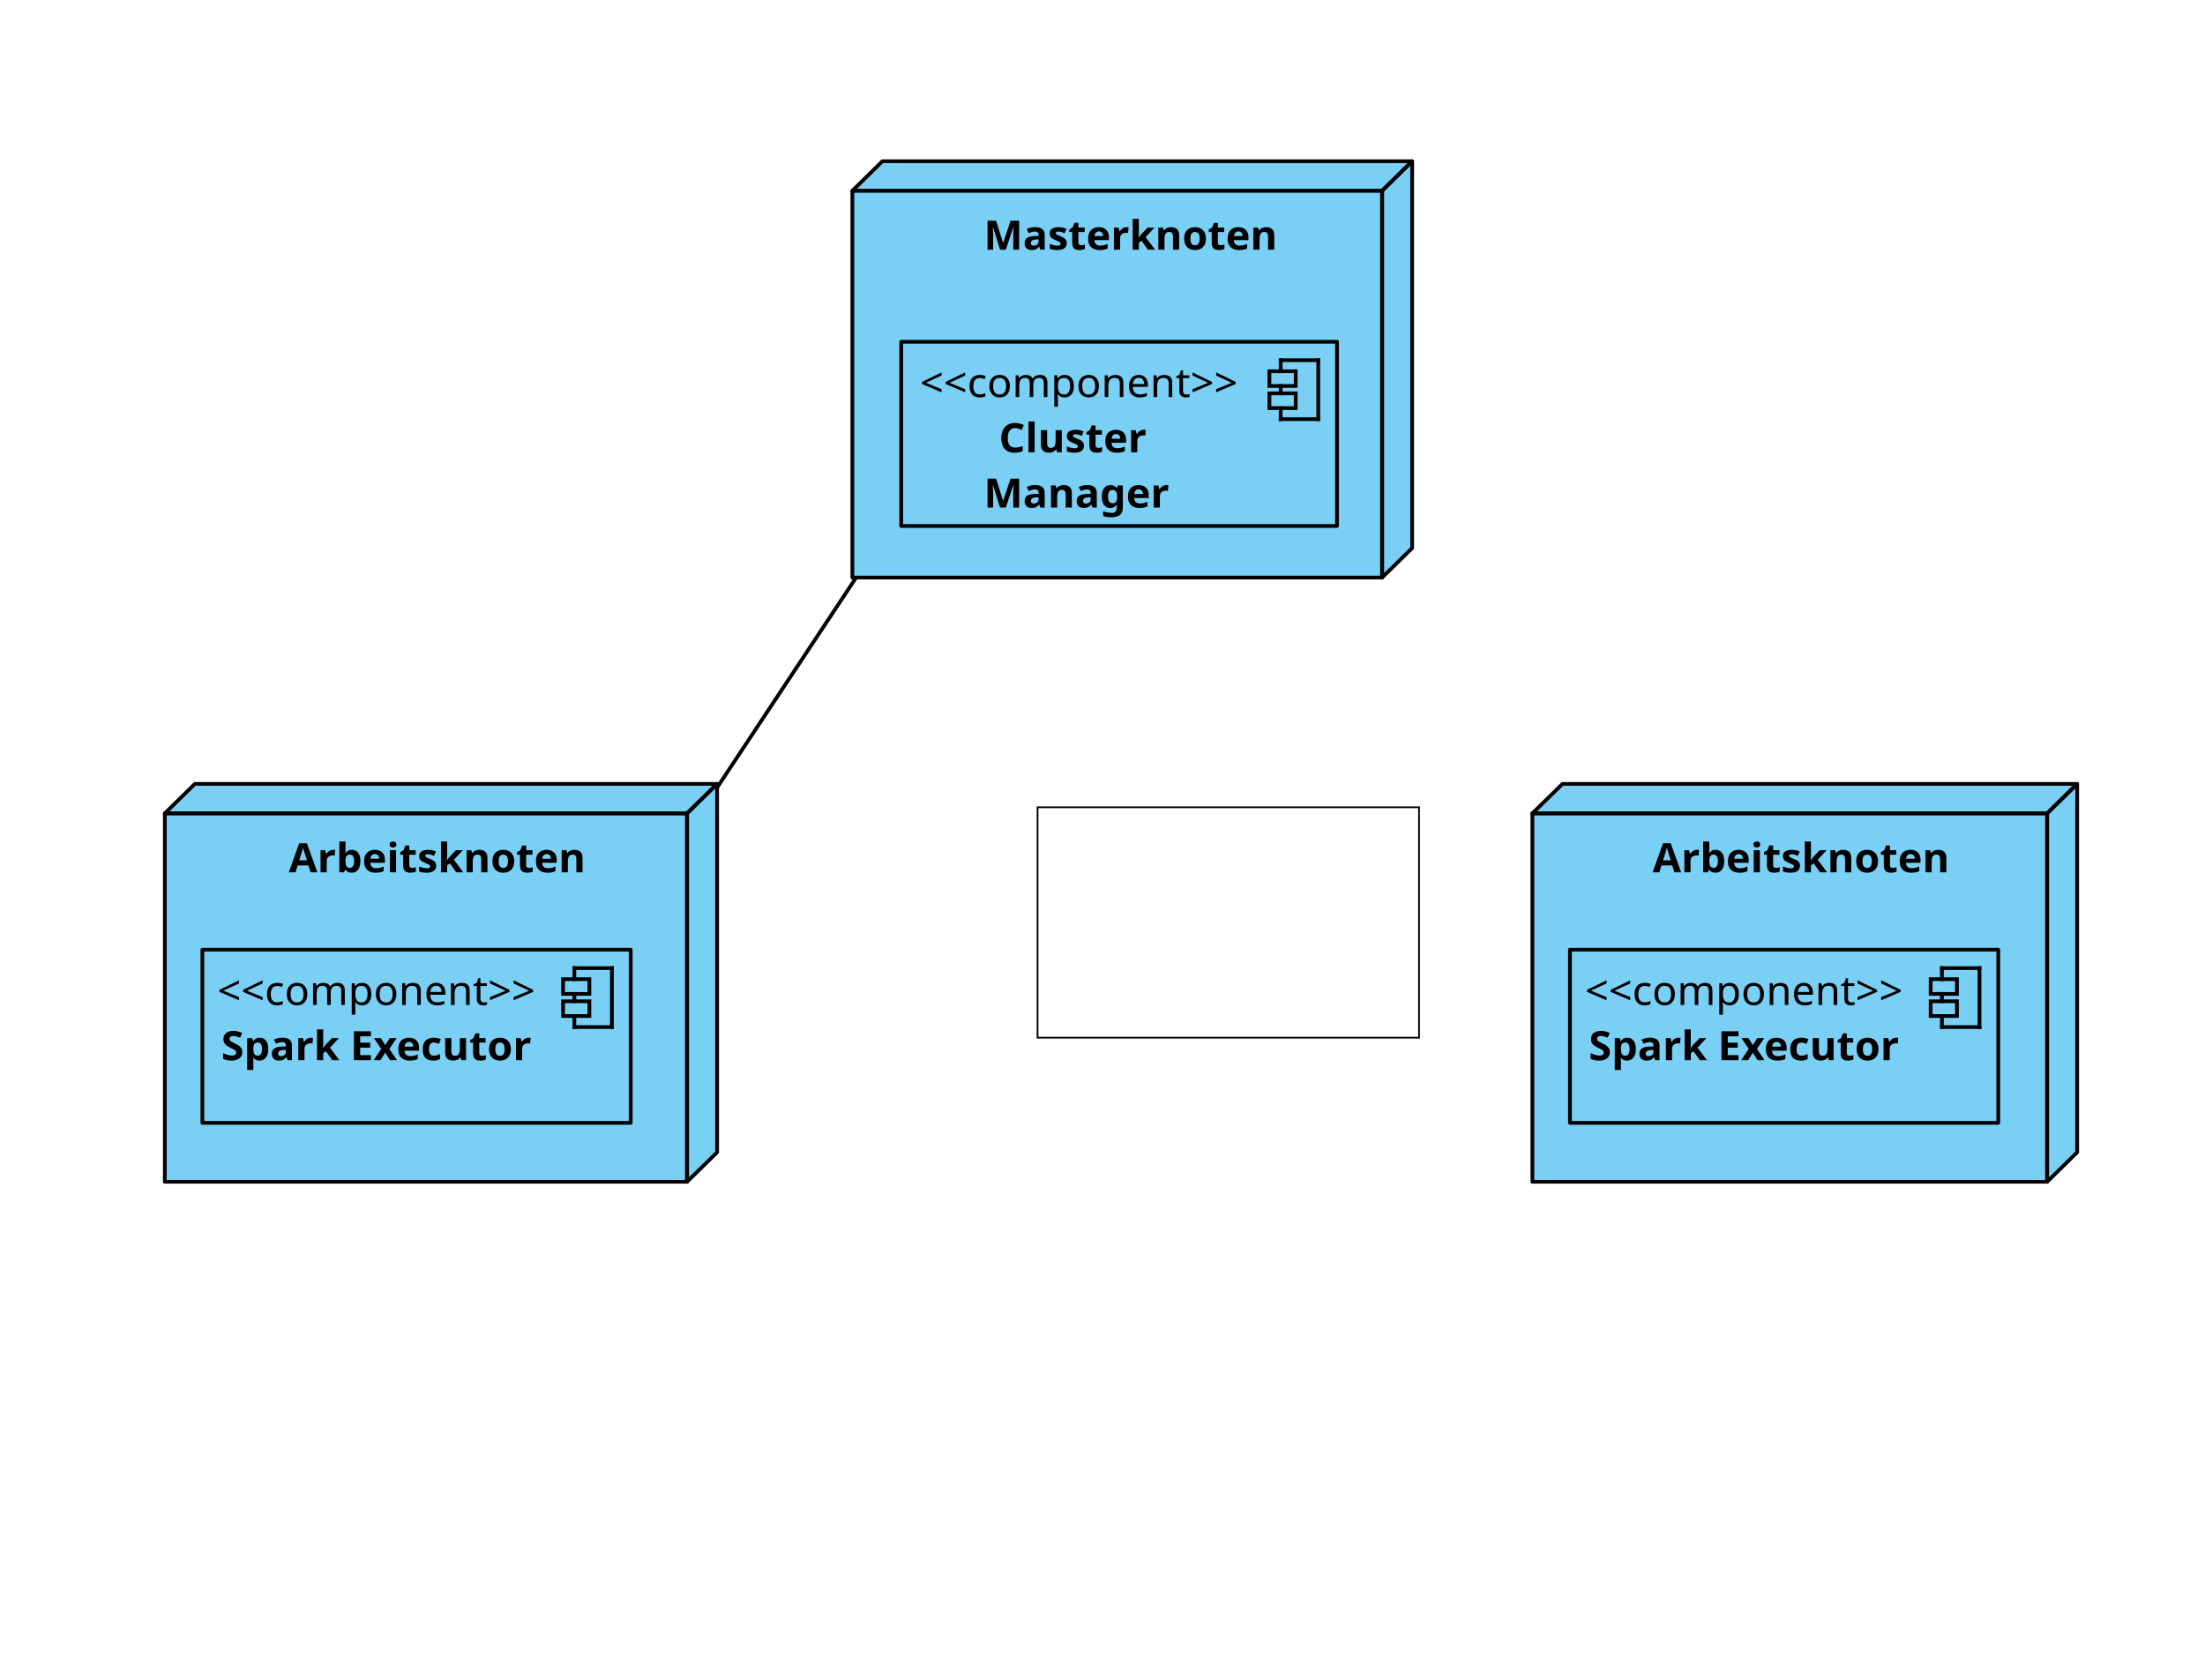
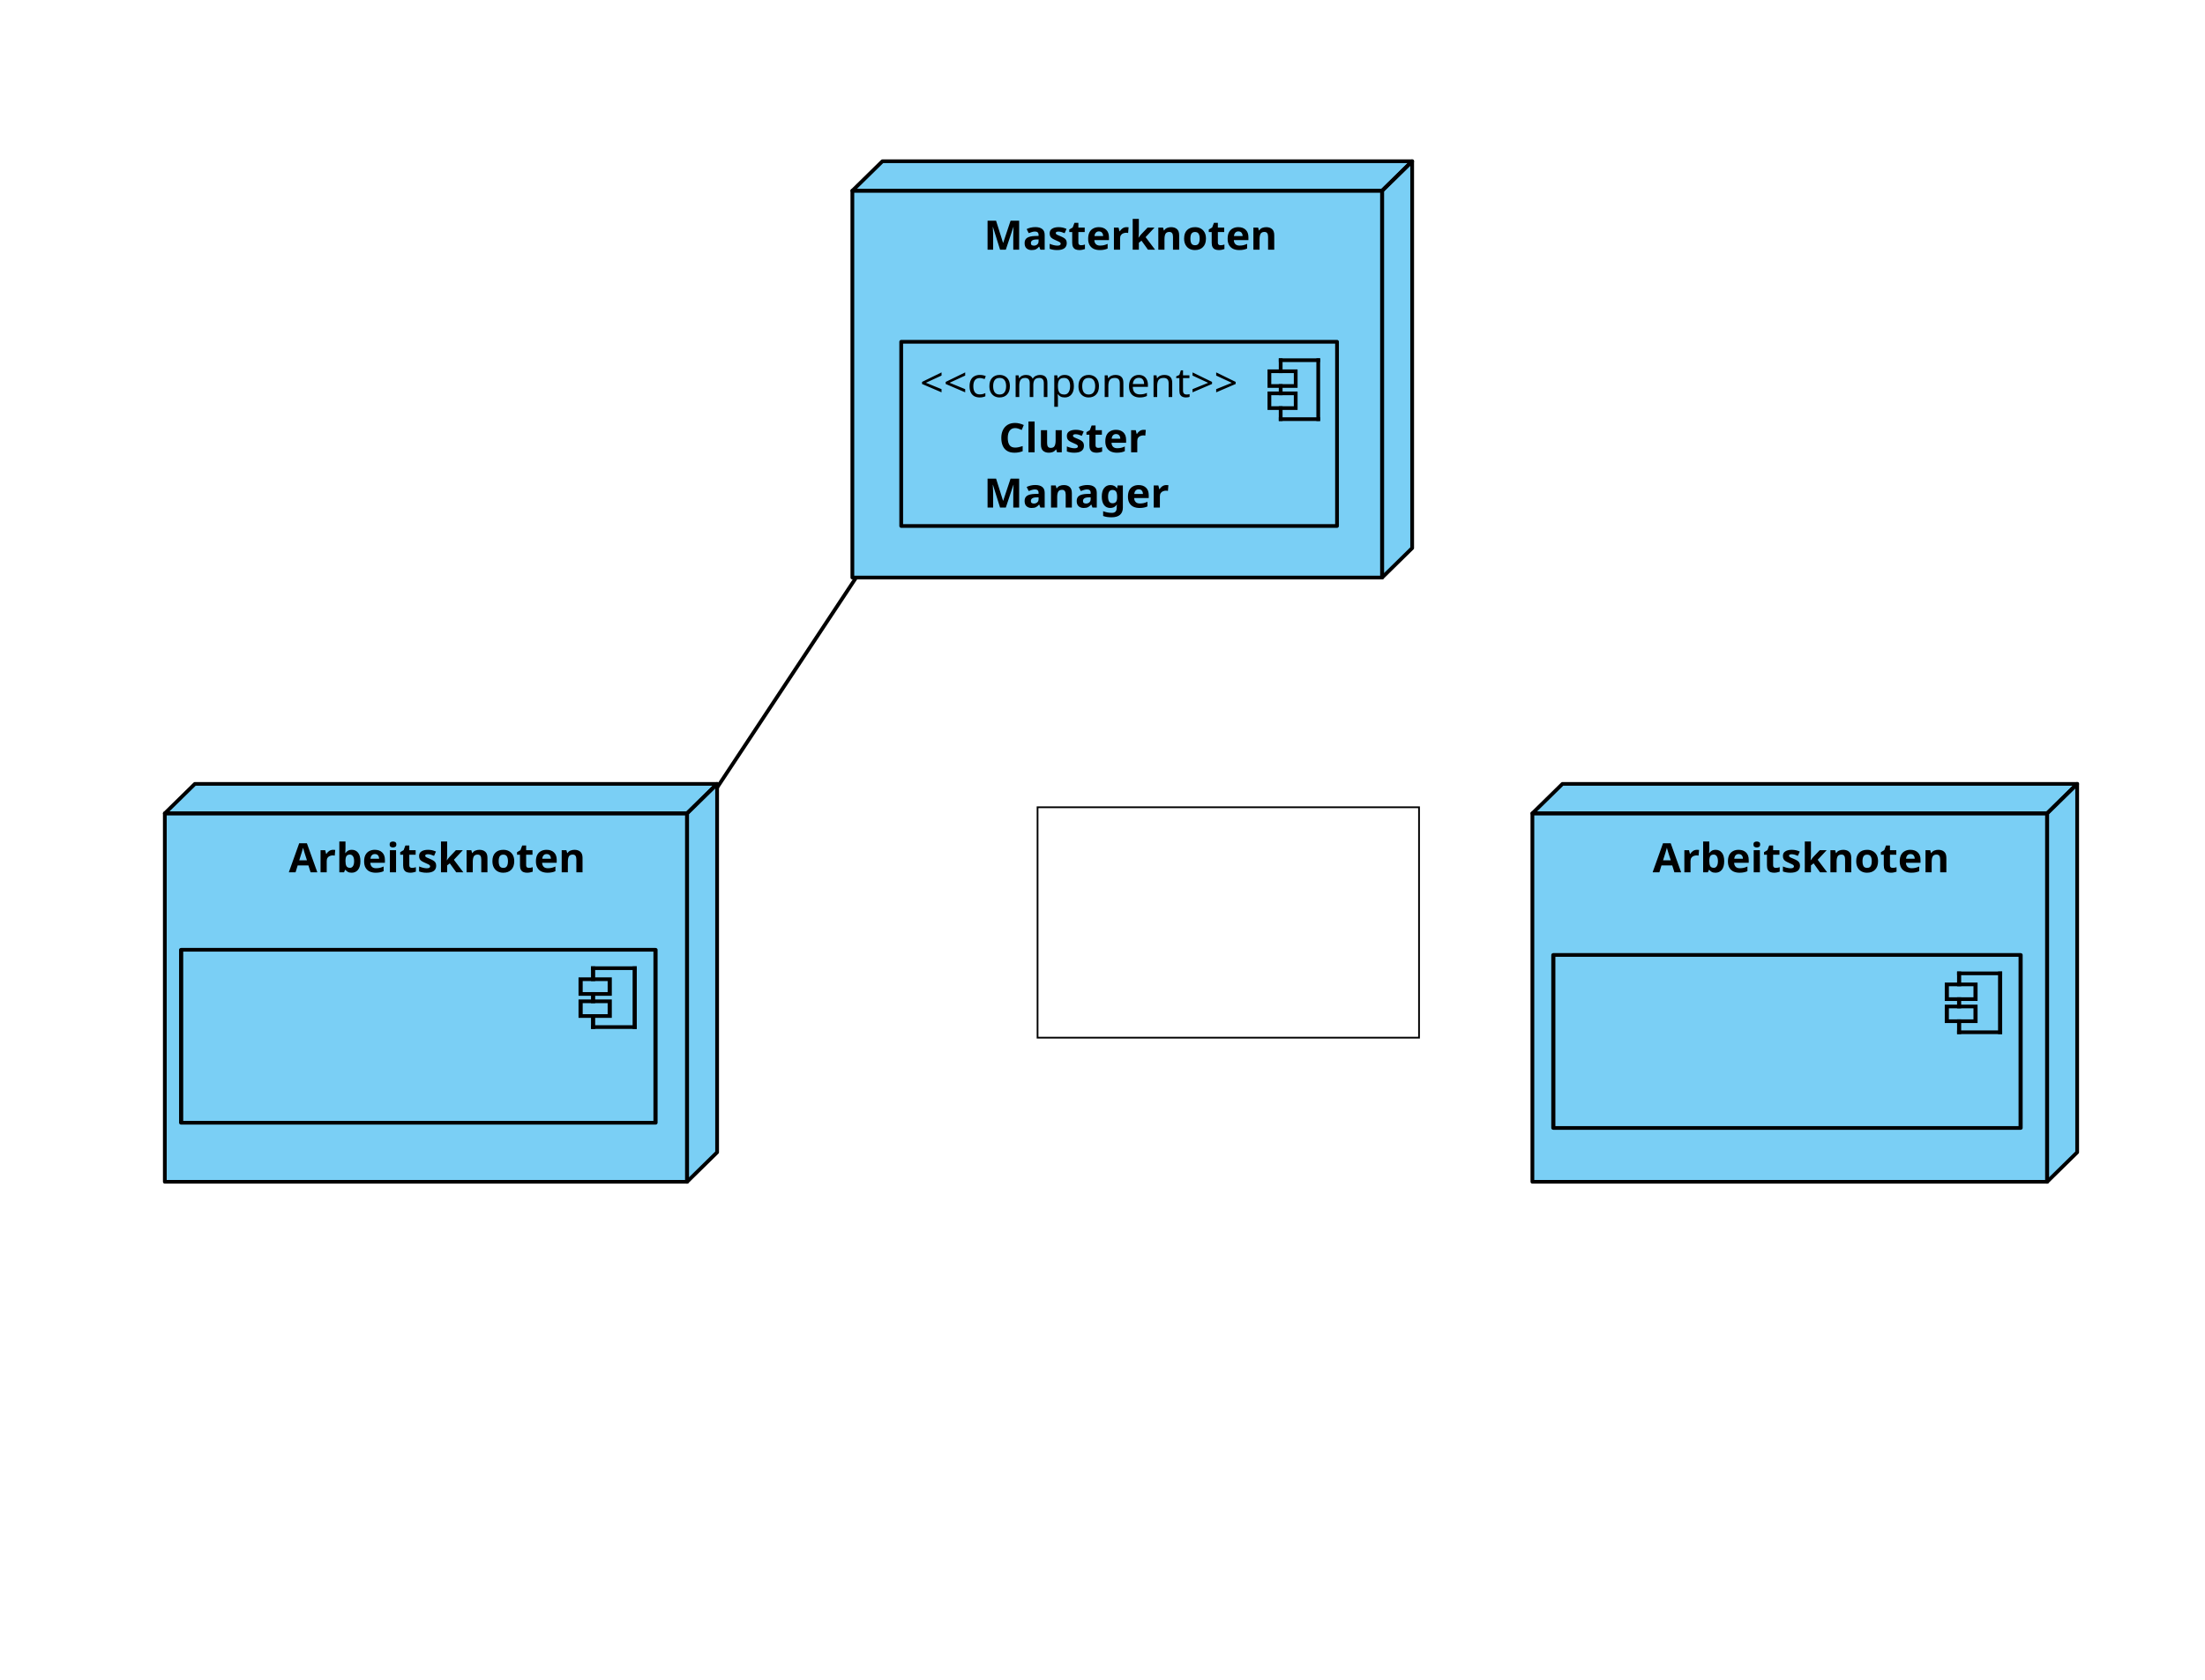
<svg xmlns="http://www.w3.org/2000/svg" fill-opacity="0" color-rendering="auto" color-interpolation="auto" stroke="rgb(0,0,0)" text-rendering="auto" stroke-linecap="square" width="516" stroke-miterlimit="10" stroke-opacity="0" shape-rendering="auto" fill="rgb(0,0,0)" stroke-dasharray="none" font-weight="normal" stroke-width="1" height="393" font-family="'Dialog'" font-style="normal" stroke-linejoin="miter" font-size="12" stroke-dashoffset="0" image-rendering="auto" id="svg2" version="1.1">
  <defs id="genericDefs">
    <defs id="defs1">
      <clipPath id="clipPath1" clipPathUnits="userSpaceOnUse">
        <path id="path9" d="m -7,-7 166,0 0,127 -166,0 0,-127 z" />
      </clipPath>
      <clipPath id="clipPath2" clipPathUnits="userSpaceOnUse">
        <path id="path12" d="M 0,0 140,0 140,19 0,19 0,0 Z" />
      </clipPath>
      <clipPath id="clipPath3" clipPathUnits="userSpaceOnUse">
        <path id="path15" d="m 0,0 0,82 139,0 0,-82 z" />
      </clipPath>
      <clipPath id="clipPath4" clipPathUnits="userSpaceOnUse">
        <path id="path18" d="m -7,-7 164,0 0,127 -164,0 0,-127 z" />
      </clipPath>
      <clipPath id="clipPath5" clipPathUnits="userSpaceOnUse">
        <path id="path21" d="M 0,0 138,0 138,19 0,19 0,0 Z" />
      </clipPath>
      <clipPath id="clipPath6" clipPathUnits="userSpaceOnUse">
        <path id="path24" d="m 0,0 0,82 137,0 0,-82 z" />
      </clipPath>
      <clipPath id="clipPath7" clipPathUnits="userSpaceOnUse">
        <path id="path27" d="m -7,-7 133,0 0,66 -133,0 0,-66 z" />
      </clipPath>
      <clipPath id="clipPath8" clipPathUnits="userSpaceOnUse">
        <path id="path30" d="m 0,0 0,15 115,0 0,-15 z" />
      </clipPath>
      <clipPath id="clipPath9" clipPathUnits="userSpaceOnUse">
        <path id="path33" d="M 0,0 91,0 91,48 0,48 0,0 Z" />
      </clipPath>
      <clipPath id="clipPath10" clipPathUnits="userSpaceOnUse">
        <path id="path36" d="m -7,-7 168,0 0,132 -168,0 0,-132 z" />
      </clipPath>
      <clipPath id="clipPath11" clipPathUnits="userSpaceOnUse">
        <path id="path39" d="M 0,0 142,0 142,19 0,19 0,0 Z" />
      </clipPath>
      <clipPath id="clipPath12" clipPathUnits="userSpaceOnUse">
        <path id="path42" d="m 0,0 0,87 141,0 0,-87 z" />
      </clipPath>
      <clipPath id="clipPath13" clipPathUnits="userSpaceOnUse">
        <path id="path45" d="m -7,-7 135,0 0,69 -135,0 0,-69 z" />
      </clipPath>
      <clipPath id="clipPath14" clipPathUnits="userSpaceOnUse">
        <path id="path48" d="m 0,0 0,3 117,0 0,-3 z" />
      </clipPath>
      <clipPath id="clipPath15" clipPathUnits="userSpaceOnUse">
        <path id="path51" d="M 0,0 93,0 93,51 0,51 0,0 Z" />
      </clipPath>
      <clipPath id="clipPath16" clipPathUnits="userSpaceOnUse">
        <path id="path54" d="M 0,0 141,0 141,161 0,161 0,0 Z" />
      </clipPath>
    </defs>
+     <clipPath id="clipPath7-9" clipPathUnits="userSpaceOnUse">
+       <path id="path27-2" d="m -7,-7 133,0 0,66 -133,0 0,-66 z" />
+     </clipPath>
+     <clipPath id="clipPath4268" clipPathUnits="userSpaceOnUse">
+       <path id="path4270" d="m -7,-7 133,0 0,66 -133,0 0,-66 z" />
+     </clipPath>
+     <clipPath id="clipPath4272" clipPathUnits="userSpaceOnUse">
+       <path id="path4274" d="m -7,-7 133,0 0,66 -133,0 0,-66 z" />
+     </clipPath>
+     <clipPath id="clipPath4276" clipPathUnits="userSpaceOnUse">
+       <path id="path4278" d="m -7,-7 133,0 0,66 -133,0 0,-66 z" />
+     </clipPath>
+     <clipPath id="clipPath4280" clipPathUnits="userSpaceOnUse">
+       <path id="path4282" d="m -7,-7 133,0 0,66 -133,0 0,-66 z" />
+     </clipPath>
+     <clipPath id="clipPath4284" clipPathUnits="userSpaceOnUse">
+       <path id="path4286" d="m -7,-7 133,0 0,66 -133,0 0,-66 z" />
+     </clipPath>
+     <clipPath id="clipPath4288" clipPathUnits="userSpaceOnUse">
+       <path id="path4290" d="m -7,-7 133,0 0,66 -133,0 0,-66 z" />
+     </clipPath>
+     <clipPath id="clipPath4292" clipPathUnits="userSpaceOnUse">
+       <path id="path4294" d="m -7,-7 133,0 0,66 -133,0 0,-66 z" />
+     </clipPath>
+     <clipPath id="clipPath4296" clipPathUnits="userSpaceOnUse">
+       <path id="path4298" d="m -7,-7 133,0 0,66 -133,0 0,-66 z" />
+     </clipPath>
+     <clipPath id="clipPath4300" clipPathUnits="userSpaceOnUse">
+       <path id="path4302" d="m -7,-7 133,0 0,66 -133,0 0,-66 z" />
+     </clipPath>
  </defs>
  <g style="font-weight:bold;font-size:11px;font-family:sans-serif;fill:#7acff5;fill-opacity:1;stroke:#7acff5;stroke-opacity:1;text-rendering:geometricPrecision" id="g60" font-weight="bold" transform="matrix(0.879204,0,0,0.862283,38.57097,183.4641)" font-size="11">
    <path style="stroke:none" id="path62" clip-path="url(#clipPath1)" d="M 8,0 147,0 139,8 0,8 Z" />
    <path style="stroke:none" id="path64" clip-path="url(#clipPath1)" d="m 147,0 0,100 -8,8 0,-100 z" />
    <rect style="stroke:none" id="rect66" clip-path="url(#clipPath1)" y="8" height="100" width="139" x="0" />
  </g>
  <g style="font-weight:bold;font-size:11px;font-family:sans-serif;fill:#000000;fill-opacity:1;stroke:#000000;stroke-linecap:butt;stroke-linejoin:round;stroke-miterlimit:0;stroke-opacity:1;text-rendering:geometricPrecision" id="g68" stroke-miterlimit="0" font-weight="bold" transform="matrix(0.879204,0,0,0.862283,38.57097,183.4641)" font-size="11">
    <path style="fill:none" id="path70" clip-path="url(#clipPath1)" d="M 8,0 147,0 139,8 0,8 Z" />
    <path style="fill:none" id="path72" clip-path="url(#clipPath1)" d="m 147,0 0,100 -8,8 0,-100 z" />
    <rect style="fill:none" id="rect74" clip-path="url(#clipPath1)" y="8" height="100" width="139" x="0" />
  </g>
  <g style="font-weight:bold;font-size:11px;font-family:sans-serif;fill:#000000;fill-opacity:1;stroke:#000000;stroke-opacity:1;text-rendering:geometricPrecision" id="g76" font-weight="bold" transform="matrix(0.879204,0,0,0.862283,38.57097,190.3624)" font-size="11">
    <text style="stroke:none" id="text78" clip-path="url(#clipPath2)" y="16" xml:space="preserve" x="33">Arbeitsknoten</text>
  </g>
  <g style="font-weight:bold;font-size:11px;font-family:sans-serif;fill:#7acff5;fill-opacity:1;stroke:#7acff5;stroke-opacity:1;text-rendering:geometricPrecision" id="g100" font-weight="bold" transform="matrix(0.879204,0,0,0.862283,358.6012,183.4641)" font-size="11">
    <path style="stroke:none" id="path102" clip-path="url(#clipPath4)" d="M 8,0 145,0 137,8 0,8 Z" />
    <path style="stroke:none" id="path104" clip-path="url(#clipPath4)" d="m 145,0 0,100 -8,8 0,-100 z" />
    <rect style="stroke:none" id="rect106" clip-path="url(#clipPath4)" y="8" height="100" width="137" x="0" />
  </g>
  <g style="font-weight:bold;font-size:11px;font-family:sans-serif;fill:#000000;fill-opacity:1;stroke:#000000;stroke-linecap:butt;stroke-linejoin:round;stroke-miterlimit:0;stroke-opacity:1;text-rendering:geometricPrecision" id="g108" stroke-miterlimit="0" font-weight="bold" transform="matrix(0.879204,0,0,0.862283,358.6012,183.4641)" font-size="11">
    <path style="fill:none" id="path110" clip-path="url(#clipPath4)" d="M 8,0 145,0 137,8 0,8 Z" />
    <path style="fill:none" id="path112" clip-path="url(#clipPath4)" d="m 145,0 0,100 -8,8 0,-100 z" />
    <rect style="fill:none" id="rect114" clip-path="url(#clipPath4)" y="8" height="100" width="137" x="0" />
  </g>
  <g style="font-weight:bold;font-size:11px;font-family:sans-serif;fill:#000000;fill-opacity:1;stroke:#000000;stroke-opacity:1;text-rendering:geometricPrecision" id="g116" font-weight="bold" transform="matrix(0.879204,0,0,0.862283,358.6012,190.3624)" font-size="11">
    <text style="stroke:none" id="text118" clip-path="url(#clipPath5)" y="16" xml:space="preserve" x="32">Arbeitsknoten</text>
  </g>
  <g style="font-weight:bold;font-size:11px;font-family:sans-serif;fill:#7acff5;fill-opacity:1;stroke:#7acff5;stroke-opacity:1;text-rendering:geometricPrecision" id="g120" font-weight="bold" transform="matrix(0.879204,0,0,0.862283,47.36301,222.2668)" font-size="11">
    <rect style="stroke:none" id="rect122" clip-path="url(#clipPath7)" y="0" height="48" width="115" x="0" />
  </g>
-   <g style="font-weight:bold;font-size:11px;font-family:sans-serif;fill:#000000;fill-opacity:1;stroke:#000000;stroke-linecap:butt;stroke-linejoin:round;stroke-miterlimit:0;stroke-opacity:1;text-rendering:geometricPrecision" id="g124" stroke-miterlimit="0" font-weight="bold" transform="matrix(0.879204,0,0,0.862283,47.36301,222.2668)" font-size="11">
+   <g style="font-weight:bold;font-size:11px;font-family:sans-serif;fill:#000000;fill-opacity:1;stroke:#000000;stroke-linecap:butt;stroke-linejoin:round;stroke-miterlimit:0;stroke-opacity:1;text-rendering:geometricPrecision" id="g124" stroke-miterlimit="0" font-weight="bold" transform="matrix(0.9737384,0,0,0.8613229,42.39086,222.2894)" font-size="11">
    <rect style="fill:none" id="rect126" clip-path="url(#clipPath7)" y="0" height="47" width="114" x="0" />
    <line style="fill:none;stroke-linecap:square;stroke-linejoin:miter;stroke-miterlimit:10" id="line128" stroke-miterlimit="10" y2="5" y1="5" x2="109" x1="99" clip-path="url(#clipPath7)" />
    <line style="fill:none;stroke-linecap:square;stroke-linejoin:miter;stroke-miterlimit:10" id="line130" stroke-miterlimit="10" y2="21" y1="5" x2="109" x1="109" clip-path="url(#clipPath7)" />
    <line style="fill:none;stroke-linecap:square;stroke-linejoin:miter;stroke-miterlimit:10" id="line132" stroke-miterlimit="10" y2="21" y1="21" x2="109" x1="99" clip-path="url(#clipPath7)" />
    <line style="fill:none;stroke-linecap:square;stroke-linejoin:miter;stroke-miterlimit:10" id="line134" stroke-miterlimit="10" y2="8" y1="5" x2="99" x1="99" clip-path="url(#clipPath7)" />
    <rect style="fill:none;stroke-linecap:square;stroke-linejoin:miter;stroke-miterlimit:10" id="rect136" stroke-miterlimit="10" height="4" width="7" clip-path="url(#clipPath7)" y="8" x="96" />
    <line style="fill:none;stroke-linecap:square;stroke-linejoin:miter;stroke-miterlimit:10" id="line138" stroke-miterlimit="10" y2="14" y1="12" x2="99" x1="99" clip-path="url(#clipPath7)" />
    <rect style="fill:none;stroke-linecap:square;stroke-linejoin:miter;stroke-miterlimit:10" id="rect140" stroke-miterlimit="10" height="4" width="7" clip-path="url(#clipPath7)" y="14" x="96" />
    <line style="fill:none;stroke-linecap:square;stroke-linejoin:miter;stroke-miterlimit:10" id="line142" stroke-miterlimit="10" y2="21" y1="18" x2="99" x1="99" clip-path="url(#clipPath7)" />
-   </g>
-   <g style="font-size:11px;font-family:sans-serif;fill:#000000;fill-opacity:1;stroke:#000000;stroke-opacity:1;text-rendering:geometricPrecision" id="g144" transform="matrix(0.879204,0,0,0.862283,47.36301,222.2668)" font-size="11">
-     <text style="stroke:none" id="text146" clip-path="url(#clipPath9)" y="15" xml:space="preserve" x="4">&lt;&lt;component&gt;&gt;</text>
-     <text style="font-weight:bold;stroke:none" id="text148" clip-path="url(#clipPath9)" font-weight="bold" y="30" xml:space="preserve" x="5">Spark Executor</text>
-   </g>
-   <g style="font-weight:bold;font-size:11px;font-family:sans-serif;fill:#7acff5;fill-opacity:1;stroke:#7acff5;stroke-opacity:1;text-rendering:geometricPrecision" id="g180" font-weight="bold" transform="matrix(0.879204,0,0,0.862283,367.3933,222.2668)" font-size="11">
-     <rect style="stroke:none" id="rect182" clip-path="url(#clipPath7)" y="0" height="48" width="115" x="0" />
-   </g>
-   <g style="font-weight:bold;font-size:11px;font-family:sans-serif;fill:#000000;fill-opacity:1;stroke:#000000;stroke-linecap:butt;stroke-linejoin:round;stroke-miterlimit:0;stroke-opacity:1;text-rendering:geometricPrecision" id="g184" stroke-miterlimit="0" font-weight="bold" transform="matrix(0.879204,0,0,0.862283,367.3933,222.2668)" font-size="11">
-     <rect style="fill:none" id="rect186" clip-path="url(#clipPath7)" y="0" height="47" width="114" x="0" />
-     <line style="fill:none;stroke-linecap:square;stroke-linejoin:miter;stroke-miterlimit:10" id="line188" stroke-miterlimit="10" y2="5" y1="5" x2="109" x1="99" clip-path="url(#clipPath7)" />
-     <line style="fill:none;stroke-linecap:square;stroke-linejoin:miter;stroke-miterlimit:10" id="line190" stroke-miterlimit="10" y2="21" y1="5" x2="109" x1="109" clip-path="url(#clipPath7)" />
-     <line style="fill:none;stroke-linecap:square;stroke-linejoin:miter;stroke-miterlimit:10" id="line192" stroke-miterlimit="10" y2="21" y1="21" x2="109" x1="99" clip-path="url(#clipPath7)" />
-     <line style="fill:none;stroke-linecap:square;stroke-linejoin:miter;stroke-miterlimit:10" id="line194" stroke-miterlimit="10" y2="8" y1="5" x2="99" x1="99" clip-path="url(#clipPath7)" />
-     <rect style="fill:none;stroke-linecap:square;stroke-linejoin:miter;stroke-miterlimit:10" id="rect196" stroke-miterlimit="10" height="4" width="7" clip-path="url(#clipPath7)" y="8" x="96" />
-     <line style="fill:none;stroke-linecap:square;stroke-linejoin:miter;stroke-miterlimit:10" id="line198" stroke-miterlimit="10" y2="14" y1="12" x2="99" x1="99" clip-path="url(#clipPath7)" />
-     <rect style="fill:none;stroke-linecap:square;stroke-linejoin:miter;stroke-miterlimit:10" id="rect200" stroke-miterlimit="10" height="4" width="7" clip-path="url(#clipPath7)" y="14" x="96" />
-     <line style="fill:none;stroke-linecap:square;stroke-linejoin:miter;stroke-miterlimit:10" id="line202" stroke-miterlimit="10" y2="21" y1="18" x2="99" x1="99" clip-path="url(#clipPath7)" />
-   </g>
-   <g style="font-size:11px;font-family:sans-serif;fill:#000000;fill-opacity:1;stroke:#000000;stroke-opacity:1;text-rendering:geometricPrecision" id="g204" transform="matrix(0.879204,0,0,0.862283,367.3933,222.2668)" font-size="11">
-     <text style="stroke:none" id="text206" clip-path="url(#clipPath9)" y="15" xml:space="preserve" x="4">&lt;&lt;component&gt;&gt;</text>
-     <text style="font-weight:bold;stroke:none" id="text208" clip-path="url(#clipPath9)" font-weight="bold" y="30" xml:space="preserve" x="5">Spark Executor</text>
  </g>
  <g style="font-weight:bold;font-size:11px;font-family:sans-serif;fill:#7acff5;fill-opacity:1;stroke:#7acff5;stroke-opacity:1;text-rendering:geometricPrecision" id="g210" font-weight="bold" transform="matrix(0.879204,0,0,0.862283,199.4653,37.73828)" font-size="11">
    <path style="stroke:none" id="path212" clip-path="url(#clipPath10)" d="M 8,0 149,0 141,8 0,8 Z" />
    <path style="stroke:none" id="path214" clip-path="url(#clipPath10)" d="m 149,0 0,105 -8,8 0,-105 z" />
    <rect style="stroke:none" id="rect216" clip-path="url(#clipPath10)" y="8" height="105" width="141" x="0" />
  </g>
  <g style="font-weight:bold;font-size:11px;font-family:sans-serif;fill:#000000;fill-opacity:1;stroke:#000000;stroke-linecap:butt;stroke-linejoin:round;stroke-miterlimit:0;stroke-opacity:1;text-rendering:geometricPrecision" id="g218" stroke-miterlimit="0" font-weight="bold" transform="matrix(0.879204,0,0,0.862283,199.4653,37.73828)" font-size="11">
    <path style="fill:none" id="path220" clip-path="url(#clipPath10)" d="M 8,0 149,0 141,8 0,8 Z" />
    <path style="fill:none" id="path222" clip-path="url(#clipPath10)" d="m 149,0 0,105 -8,8 0,-105 z" />
    <rect style="fill:none" id="rect224" clip-path="url(#clipPath10)" y="8" height="105" width="141" x="0" />
  </g>
  <g style="font-weight:bold;font-size:11px;font-family:sans-serif;fill:#000000;fill-opacity:1;stroke:#000000;stroke-opacity:1;text-rendering:geometricPrecision" id="g226" font-weight="bold" transform="matrix(0.879204,0,0,0.862283,199.4653,44.63654)" font-size="11">
    <text style="stroke:none" id="text228" clip-path="url(#clipPath11)" y="16" xml:space="preserve" x="35">Masterknoten</text>
  </g>
  <g style="font-weight:bold;font-size:11px;font-family:sans-serif;fill:#7acff5;fill-opacity:1;stroke:#7acff5;stroke-opacity:1;text-rendering:geometricPrecision" id="g230" font-weight="bold" transform="matrix(0.879204,0,0,0.862283,210.895,79.99014)" font-size="11">
    <rect style="stroke:none" id="rect232" clip-path="url(#clipPath13)" y="0" height="51" width="117" x="0" />
  </g>
  <g style="font-weight:bold;font-size:11px;font-family:sans-serif;fill:#000000;fill-opacity:1;stroke:#000000;stroke-linecap:butt;stroke-linejoin:round;stroke-miterlimit:0;stroke-opacity:1;text-rendering:geometricPrecision" id="g234" stroke-miterlimit="0" font-weight="bold" transform="matrix(0.879204,0,0,0.862283,210.895,79.99014)" font-size="11">
    <rect style="fill:none" id="rect236" clip-path="url(#clipPath13)" y="0" height="50" width="116" x="0" />
    <line style="fill:none;stroke-linecap:square;stroke-linejoin:miter;stroke-miterlimit:10" id="line238" stroke-miterlimit="10" y2="5" y1="5" x2="111" x1="101" clip-path="url(#clipPath13)" />
    <line style="fill:none;stroke-linecap:square;stroke-linejoin:miter;stroke-miterlimit:10" id="line240" stroke-miterlimit="10" y2="21" y1="5" x2="111" x1="111" clip-path="url(#clipPath13)" />
    <line style="fill:none;stroke-linecap:square;stroke-linejoin:miter;stroke-miterlimit:10" id="line242" stroke-miterlimit="10" y2="21" y1="21" x2="111" x1="101" clip-path="url(#clipPath13)" />
    <line style="fill:none;stroke-linecap:square;stroke-linejoin:miter;stroke-miterlimit:10" id="line244" stroke-miterlimit="10" y2="8" y1="5" x2="101" x1="101" clip-path="url(#clipPath13)" />
    <rect style="fill:none;stroke-linecap:square;stroke-linejoin:miter;stroke-miterlimit:10" id="rect246" stroke-miterlimit="10" height="4" width="7" clip-path="url(#clipPath13)" y="8" x="98" />
    <line style="fill:none;stroke-linecap:square;stroke-linejoin:miter;stroke-miterlimit:10" id="line248" stroke-miterlimit="10" y2="14" y1="12" x2="101" x1="101" clip-path="url(#clipPath13)" />
    <rect style="fill:none;stroke-linecap:square;stroke-linejoin:miter;stroke-miterlimit:10" id="rect250" stroke-miterlimit="10" height="4" width="7" clip-path="url(#clipPath13)" y="14" x="98" />
    <line style="fill:none;stroke-linecap:square;stroke-linejoin:miter;stroke-miterlimit:10" id="line252" stroke-miterlimit="10" y2="21" y1="18" x2="101" x1="101" clip-path="url(#clipPath13)" />
  </g>
  <g style="font-size:11px;font-family:sans-serif;fill:#000000;fill-opacity:1;stroke:#000000;stroke-opacity:1;text-rendering:geometricPrecision" id="g254" transform="matrix(0.879204,0,0,0.862283,210.895,79.99014)" font-size="11">
    <text style="stroke:none" id="text256" clip-path="url(#clipPath15)" y="15" xml:space="preserve" x="5">&lt;&lt;component&gt;&gt;</text>
    <text style="font-weight:bold;stroke:none" id="text258" clip-path="url(#clipPath15)" font-weight="bold" y="30" xml:space="preserve" x="26">Cluster</text>
    <text style="font-weight:bold;stroke:none" id="text260" clip-path="url(#clipPath15)" font-weight="bold" y="45" xml:space="preserve" x="22">Manager</text>
  </g>
  <g style="font-size:11px;font-family:sans-serif;fill:#000000;fill-opacity:1;stroke:#000000;stroke-linecap:butt;stroke-linejoin:round;stroke-opacity:1;text-rendering:geometricPrecision" id="g262" transform="matrix(0.879204,0,0,0.862283,123.8538,92.06211)" font-size="11">
    <line style="fill:none" id="line264" y1="50" x2="50" clip-path="url(#clipPath16)" x1="87" y2="107" />
  </g>
  <rect style="opacity:1;fill:none;fill-opacity:1;stroke:#000000;stroke-width:0.406;stroke-linejoin:miter;stroke-miterlimit:4;stroke-dasharray:none;stroke-opacity:1" id="rect4621" width="89.27" height="53.926" x="242.802" y="188.934" />
+   <text xml:space="preserve" style="font-style:normal;font-weight:normal;font-size:40px;line-height:125%;font-family:sans-serif;letter-spacing:0px;word-spacing:0px;fill:#000000;fill-opacity:1;stroke:none;stroke-width:1px;stroke-linecap:butt;stroke-linejoin:miter;stroke-opacity:1" x="-96.585" y="283.093" id="text4244">
+     <tspan id="tspan4246" x="-96.585" y="283.093" />
+   </text>
+   <flowRoot xml:space="preserve" id="flowRoot4248" style="font-style:normal;font-weight:normal;font-size:8.75px;line-height:125%;font-family:sans-serif;letter-spacing:0px;word-spacing:0px;fill:#000000;fill-opacity:1;stroke:none;stroke-width:1px;stroke-linecap:butt;stroke-linejoin:miter;stroke-opacity:1" transform="translate(91.58898,27.47669)">
+     <flowRegion id="flowRegion4250">
+       <rect id="rect4252" width="85.761" height="31.64" x="-41.631" y="199.831" style="font-size:8.75px" />
+     </flowRegion>
+     <flowPara id="flowPara4254">&lt;&lt;component&gt;&gt;</flowPara>
+     <flowPara id="flowPara4256" style="font-style:normal;font-variant:normal;font-weight:bold;font-stretch:normal;font-family:sans-serif;-inkscape-font-specification:'sans-serif Bold'">Spark Executor</flowPara>
+   </flowRoot>
+   <g style="font-weight:bold;font-size:11px;font-family:sans-serif;fill:#7acff5;fill-opacity:1;stroke:#7acff5;stroke-opacity:1;text-rendering:geometricPrecision" id="g120-6" font-weight="bold" transform="matrix(0.879204,0,0,0.862283,366.8118,223.4805)" font-size="11">
+     <rect style="stroke:none" id="rect122-5" clip-path="url(#clipPath7-9)" y="0" height="48" width="115" x="0" />
+   </g>
+   <g style="font-weight:bold;font-size:11px;font-family:sans-serif;fill:#000000;fill-opacity:1;stroke:#000000;stroke-linecap:butt;stroke-linejoin:round;stroke-miterlimit:0;stroke-opacity:1;text-rendering:geometricPrecision" id="g124-6" stroke-miterlimit="0" font-weight="bold" transform="matrix(0.9591953,0,0,0.8614674,363.5012,223.4997)" font-size="11">
+     <rect style="fill:none" id="rect126-6" clip-path="url(#clipPath7-9)" y="0" height="47" width="114" x="0" />
+     <line style="fill:none;stroke-linecap:square;stroke-linejoin:miter;stroke-miterlimit:10" id="line128-8" stroke-miterlimit="10" y2="5" y1="5" x2="109" x1="99" clip-path="url(#clipPath7-9)" />
+     <line style="fill:none;stroke-linecap:square;stroke-linejoin:miter;stroke-miterlimit:10" id="line130-3" stroke-miterlimit="10" y2="21" y1="5" x2="109" x1="109" clip-path="url(#clipPath7-9)" />
+     <line style="fill:none;stroke-linecap:square;stroke-linejoin:miter;stroke-miterlimit:10" id="line132-2" stroke-miterlimit="10" y2="21" y1="21" x2="109" x1="99" clip-path="url(#clipPath7-9)" />
+     <line style="fill:none;stroke-linecap:square;stroke-linejoin:miter;stroke-miterlimit:10" id="line134-7" stroke-miterlimit="10" y2="8" y1="5" x2="99" x1="99" clip-path="url(#clipPath7-9)" />
+     <rect style="fill:none;stroke-linecap:square;stroke-linejoin:miter;stroke-miterlimit:10" id="rect136-9" stroke-miterlimit="10" height="4" width="7" clip-path="url(#clipPath7-9)" y="8" x="96" />
+     <line style="fill:none;stroke-linecap:square;stroke-linejoin:miter;stroke-miterlimit:10" id="line138-7" stroke-miterlimit="10" y2="14" y1="12" x2="99" x1="99" clip-path="url(#clipPath7-9)" />
+     <rect style="fill:none;stroke-linecap:square;stroke-linejoin:miter;stroke-miterlimit:10" id="rect140-9" stroke-miterlimit="10" height="4" width="7" clip-path="url(#clipPath7-9)" y="14" x="96" />
+     <line style="fill:none;stroke-linecap:square;stroke-linejoin:miter;stroke-miterlimit:10" id="line142-1" stroke-miterlimit="10" y2="21" y1="18" x2="99" x1="99" clip-path="url(#clipPath7-9)" />
+   </g>
+   <flowRoot xml:space="preserve" id="flowRoot4248-0" style="font-style:normal;font-weight:normal;font-size:8.75px;line-height:125%;font-family:sans-serif;letter-spacing:0px;word-spacing:0px;fill:#000000;fill-opacity:1;stroke:none;stroke-width:1px;stroke-linecap:butt;stroke-linejoin:miter;stroke-opacity:1" transform="translate(411.0377,28.69038)">
+     <flowRegion id="flowRegion4250-1">
+       <rect id="rect4252-1" width="91.589" height="30.807" x="-41.631" y="199.831" style="font-size:8.75px" />
+     </flowRegion>
+     <flowPara id="flowPara4254-8">&lt;&lt;component&gt;&gt;</flowPara>
+     <flowPara id="flowPara4256-8" style="font-style:normal;font-variant:normal;font-weight:bold;font-stretch:normal;font-family:sans-serif;-inkscape-font-specification:'sans-serif Bold'">Spark Executor</flowPara>
+   </flowRoot>
</svg>
